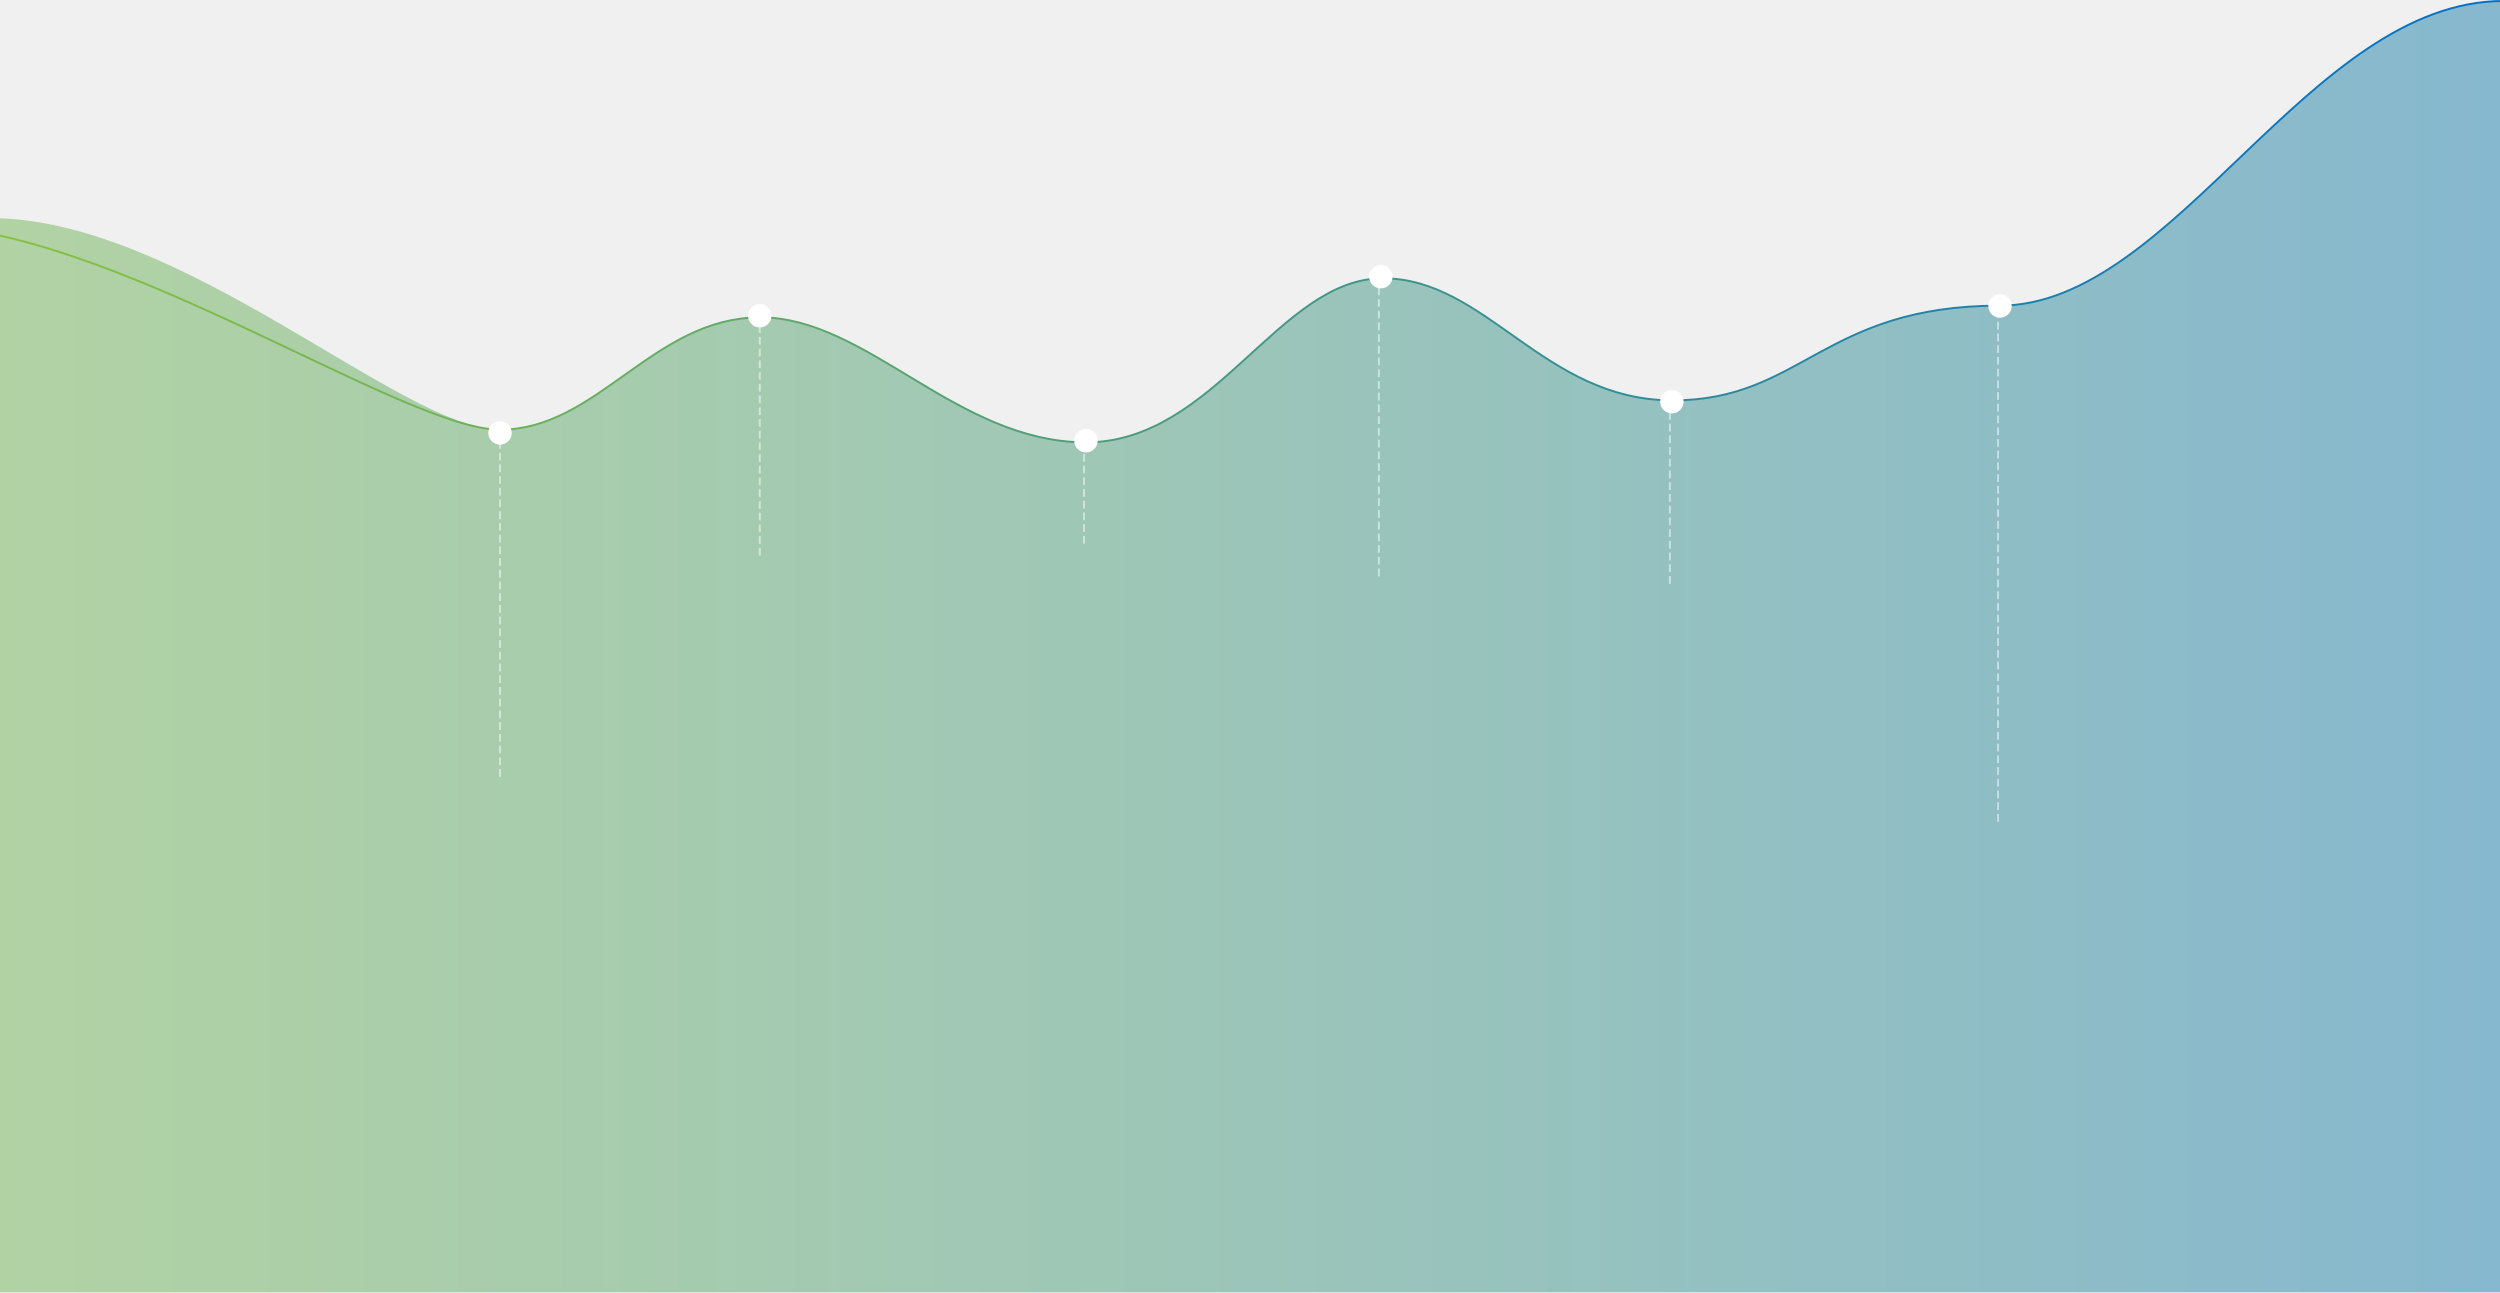
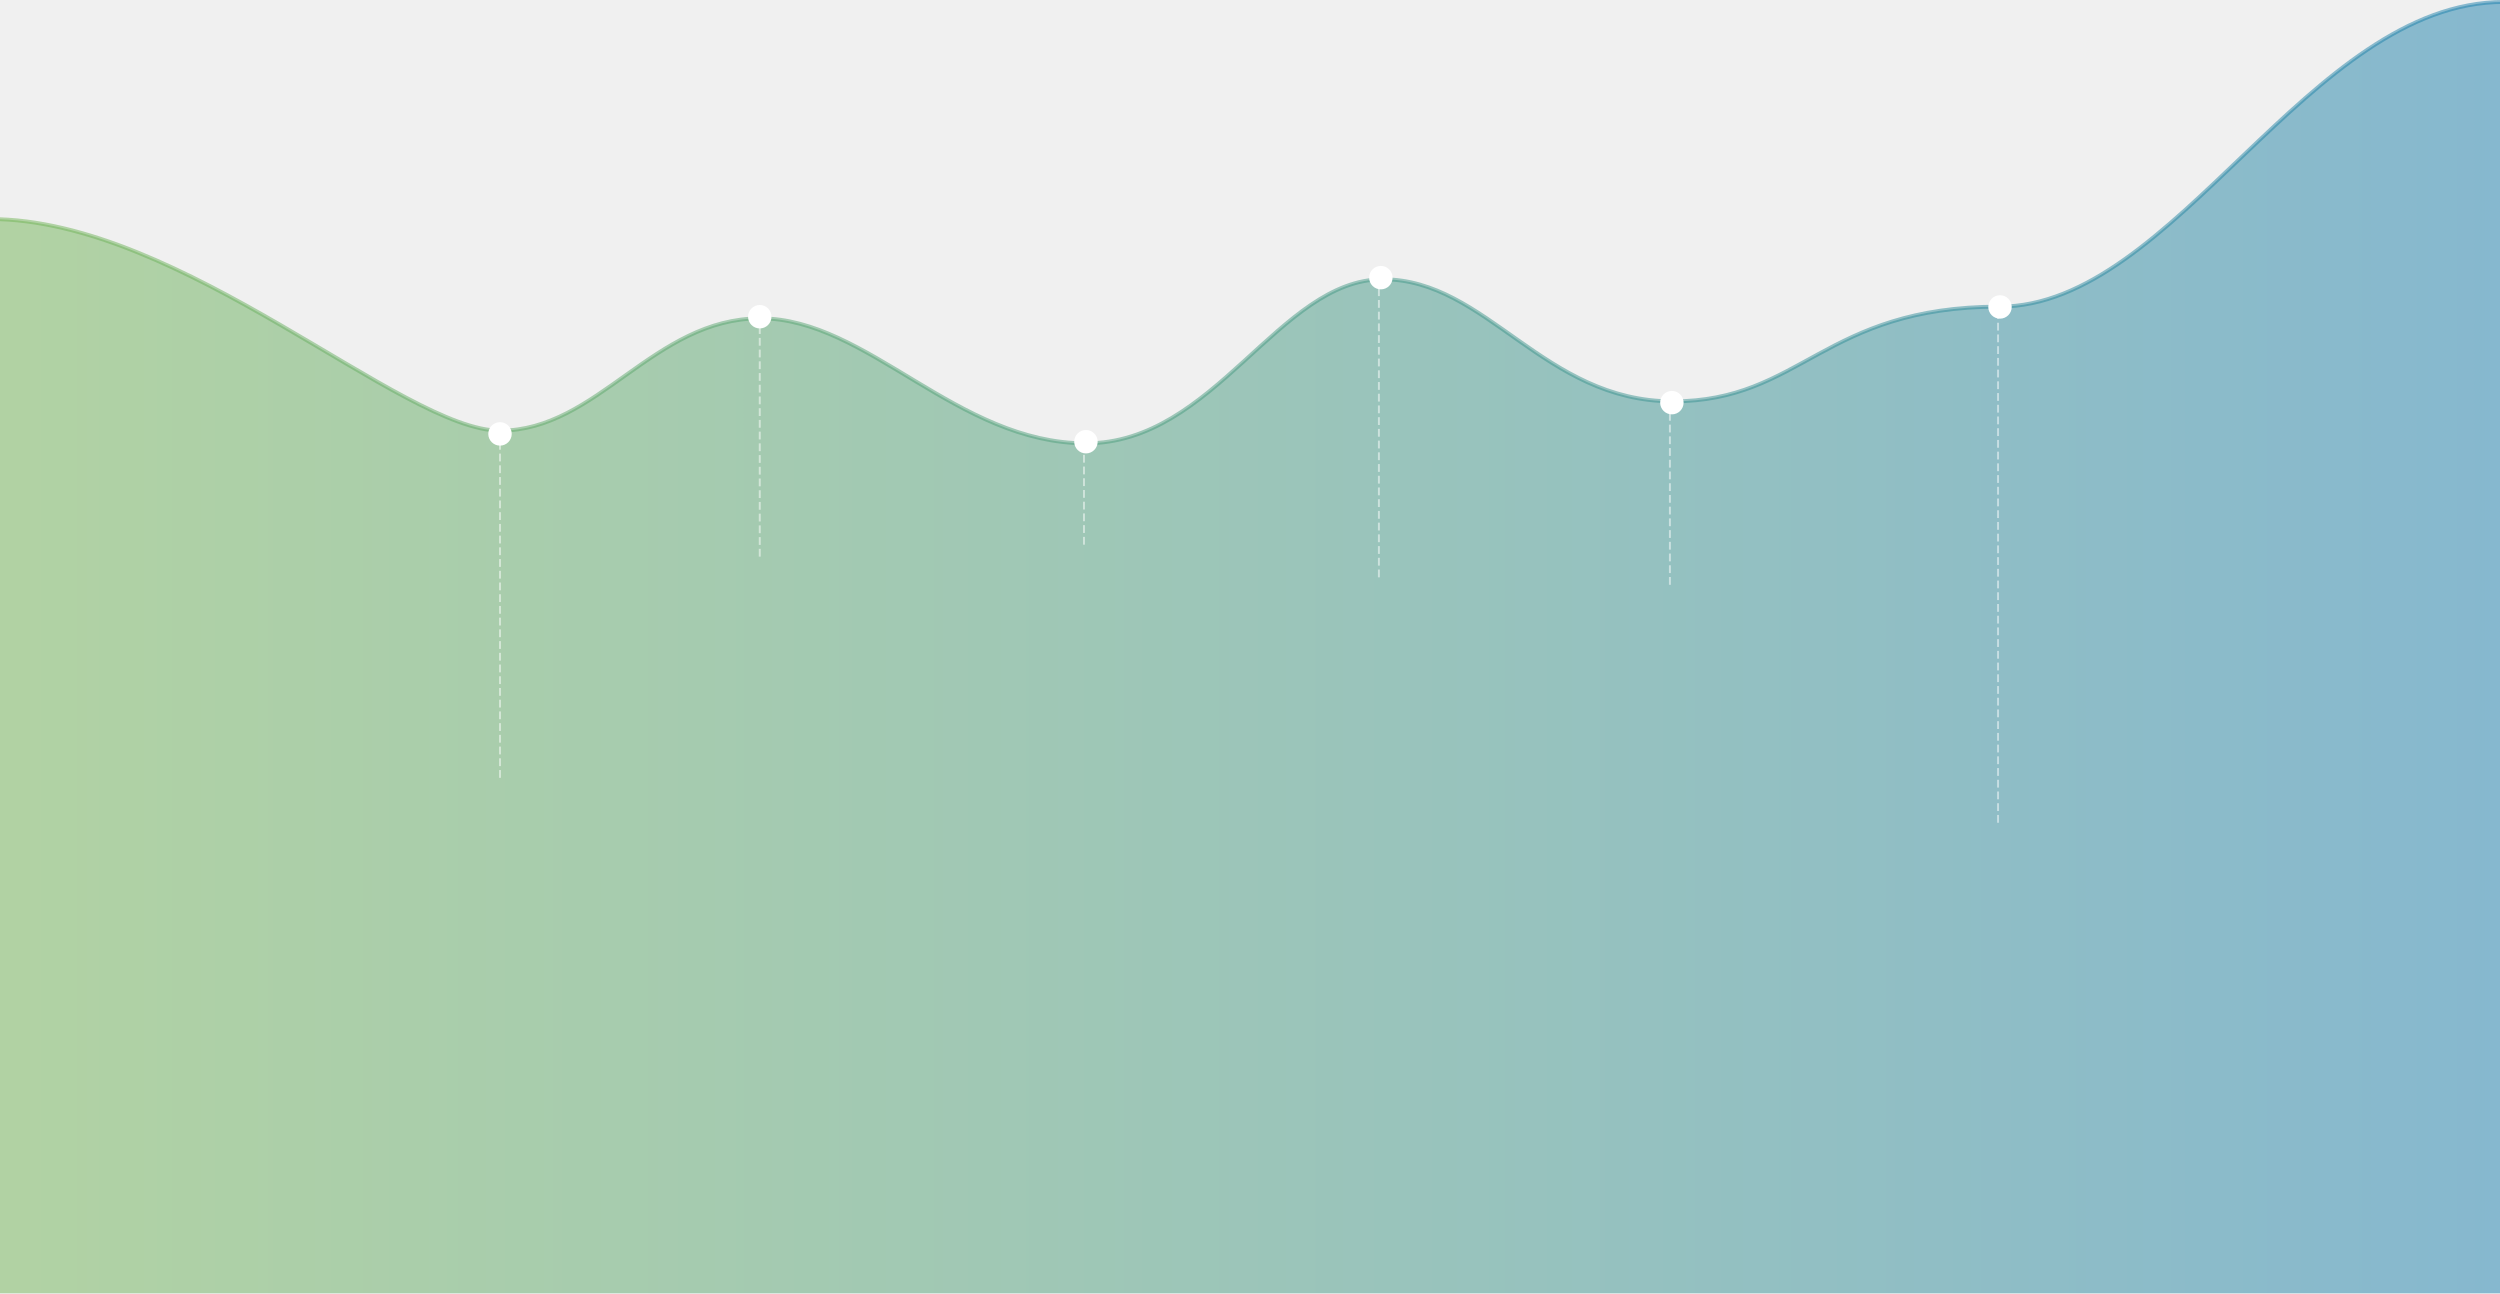
- <svg xmlns="http://www.w3.org/2000/svg" xmlns:xlink="http://www.w3.org/1999/xlink" id="Волна" width="1280" height="661.625" viewBox="0 0 1280 661.625">
+ <svg xmlns="http://www.w3.org/2000/svg" xmlns:xlink="http://www.w3.org/1999/xlink" id="низ_волна" data-name="низ волна" width="1280" height="662.125" viewBox="0 0 1280 662.125">
  <defs>
    <style>
      .cls-1, .cls-2, .cls-3 {
        fill-rule: evenodd;
-       }
- 
-       .cls-1, .cls-3 {
        opacity: 0.5;
      }

      .cls-1 {
        fill: url(#linear-gradient);
      }

      .cls-2, .cls-3 {
        fill: none;
-         stroke-width: 1px;
      }

      .cls-2 {
+         stroke-width: 2px;
        stroke: url(#linear-gradient-2);
      }

      .cls-3 {
        stroke: #fff;
+         stroke-width: 1px;
        stroke-dasharray: 4 2;
      }

      .cls-4 {
        fill: #fff;
      }
    </style>
    <linearGradient id="linear-gradient" x1="1660" y1="643.407" x2="-386.938" y2="643.406" gradientUnits="userSpaceOnUse">
      <stop offset="0" stop-color="#0270c7" />
      <stop offset="1" stop-color="#8cc43b" />
    </linearGradient>
-     <linearGradient id="linear-gradient-2" x1="1282" y1="425.844" x2="-42" y2="425.844" xlink:href="#linear-gradient" />
+     <linearGradient id="linear-gradient-2" x1="1655.75" y1="425.844" y2="425.844" xlink:href="#linear-gradient" />
  </defs>
-   <path id="Фигура_1" data-name="Фигура 1" class="cls-1" d="M-381,973.977l-5.922-497.617S-23,424-5,424c98,0,211,108.336,261,108.336s78.558-57.5,133.3-57.5,100.7,64,166.7,64,98.868-84,152-84,82.387,62.505,148.4,62.505,77.3-48.5,167.3-48.5,158.48-156,258.3-156c26.44,0,373.74,114.566,373.74,114.566l4.26,546.58H-381Z" transform="translate(0 -312.344)" />
-   <path id="Фигура_1_копия" data-name="Фигура 1 копия" class="cls-2" d="M-42,427.831c98,0,248,104.505,298,104.505s78.558-57.5,133.3-57.5,100.7,64,166.7,64,98.868-84,152-84,82.387,62.505,148.4,62.505,77.3-48.5,167.3-48.5,158.48-156,258.3-156" transform="translate(0 -312.344)" />
-   <path id="Прямоугольник_544" data-name="Прямоугольник 544" class="cls-3" d="M256,710.092V534" transform="translate(0 -312.344)" />
-   <path id="Прямоугольник_544_копия" data-name="Прямоугольник 544 копия" class="cls-3" d="M389,596.842V474" transform="translate(0 -312.344)" />
-   <path id="Прямоугольник_544_копия_2" data-name="Прямоугольник 544 копия 2" class="cls-3" d="M555,590.717V534" transform="translate(0 -312.344)" />
-   <path id="Прямоугольник_544_копия_3" data-name="Прямоугольник 544 копия 3" class="cls-3" d="M706,607.442V454" transform="translate(0 -312.344)" />
-   <path id="Прямоугольник_544_копия_4" data-name="Прямоугольник 544 копия 4" class="cls-3" d="M855,611.259V517" transform="translate(0 -312.344)" />
-   <path id="Прямоугольник_544_копия_5" data-name="Прямоугольник 544 копия 5" class="cls-3" d="M1023,733.092V473" transform="translate(0 -312.344)" />
-   <circle id="Эллипс_2" data-name="Эллипс 2" class="cls-4" cx="256" cy="221.656" r="6" />
-   <circle id="Эллипс_2_копия" data-name="Эллипс 2 копия" class="cls-4" cx="389" cy="161.656" r="6" />
-   <circle id="Эллипс_2_копия_2" data-name="Эллипс 2 копия 2" class="cls-4" cx="556" cy="225.656" r="6" />
-   <circle id="Эллипс_2_копия_2-2" data-name="Эллипс 2 копия 2" class="cls-4" cx="707" cy="141.656" r="6" />
-   <circle id="Эллипс_2_копия_3" data-name="Эллипс 2 копия 3" class="cls-4" cx="856" cy="205.656" r="6" />
-   <circle id="Эллипс_2_копия_3-2" data-name="Эллипс 2 копия 3" class="cls-4" cx="1024" cy="156.656" r="6" />
+   <path id="Фигура_1" data-name="Фигура 1" class="cls-1" d="M-381,973.977l-5.922-497.617S-23,424-5,424c98,0,211,108.336,261,108.336s78.558-57.5,133.3-57.5,100.7,64,166.7,64,98.868-84,152-84,82.387,62.505,148.4,62.505,77.3-48.5,167.3-48.5,158.48-156,258.3-156c26.44,0,373.74,114.566,373.74,114.566l4.26,546.58H-381Z" transform="translate(0 -311.844)" />
+   <path id="Фигура_1_копия_2" data-name="Фигура 1 копия 2" class="cls-2" d="M-386.922,476.36S-23,424-5,424c98,0,211,108.336,261,108.336s78.558-57.5,133.3-57.5,100.7,64,166.7,64,98.868-84,152-84,82.387,62.505,148.4,62.505,77.3-48.5,167.3-48.5,158.48-156,258.3-156c26.44,0,373.74,114.566,373.74,114.566" transform="translate(0 -311.844)" />
+   <path id="Прямоугольник_544" data-name="Прямоугольник 544" class="cls-3" d="M256,710.092V534" transform="translate(0 -311.844)" />
+   <path id="Прямоугольник_544_копия" data-name="Прямоугольник 544 копия" class="cls-3" d="M389,596.842V474" transform="translate(0 -311.844)" />
+   <path id="Прямоугольник_544_копия_2" data-name="Прямоугольник 544 копия 2" class="cls-3" d="M555,590.717V534" transform="translate(0 -311.844)" />
+   <path id="Прямоугольник_544_копия_3" data-name="Прямоугольник 544 копия 3" class="cls-3" d="M706,607.442V454" transform="translate(0 -311.844)" />
+   <path id="Прямоугольник_544_копия_4" data-name="Прямоугольник 544 копия 4" class="cls-3" d="M855,611.259V517" transform="translate(0 -311.844)" />
+   <path id="Прямоугольник_544_копия_5" data-name="Прямоугольник 544 копия 5" class="cls-3" d="M1023,733.092V473" transform="translate(0 -311.844)" />
+   <circle id="Эллипс_2" data-name="Эллипс 2" class="cls-4" cx="256" cy="222.156" r="6" />
+   <circle id="Эллипс_2_копия" data-name="Эллипс 2 копия" class="cls-4" cx="389" cy="162.156" r="6" />
+   <circle id="Эллипс_2_копия_2" data-name="Эллипс 2 копия 2" class="cls-4" cx="556" cy="226.156" r="6" />
+   <circle id="Эллипс_2_копия_2-2" data-name="Эллипс 2 копия 2" class="cls-4" cx="707" cy="142.156" r="6" />
+   <circle id="Эллипс_2_копия_3" data-name="Эллипс 2 копия 3" class="cls-4" cx="856" cy="206.156" r="6" />
+   <circle id="Эллипс_2_копия_3-2" data-name="Эллипс 2 копия 3" class="cls-4" cx="1024" cy="157.156" r="6" />
</svg>
